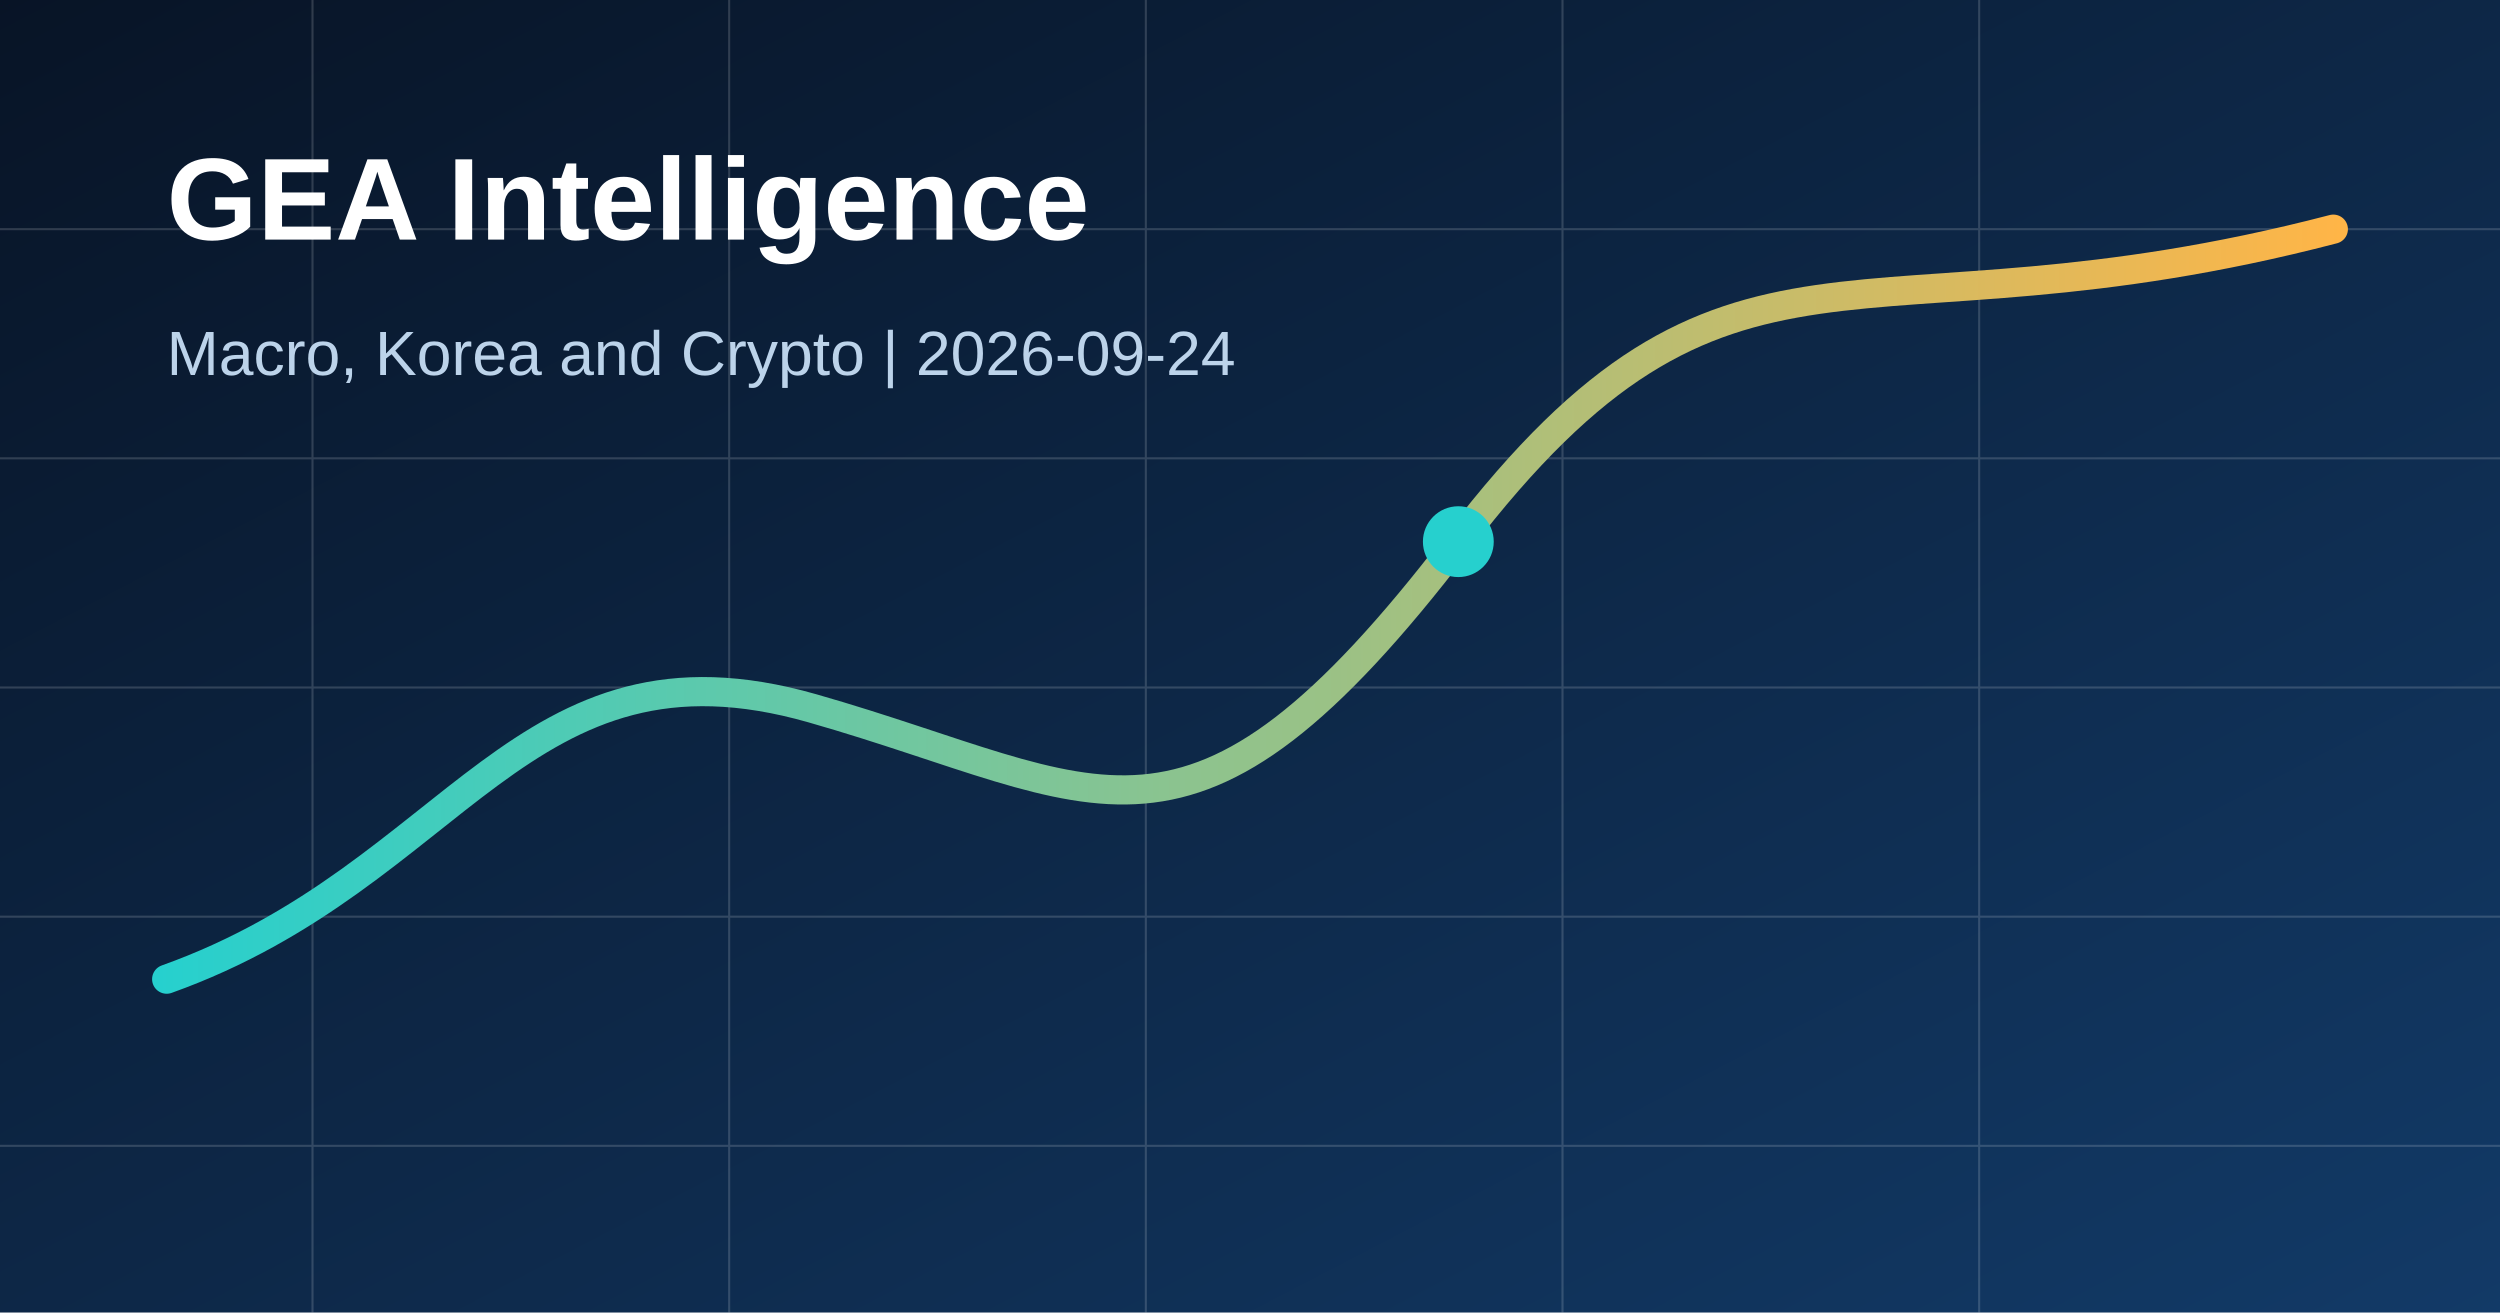
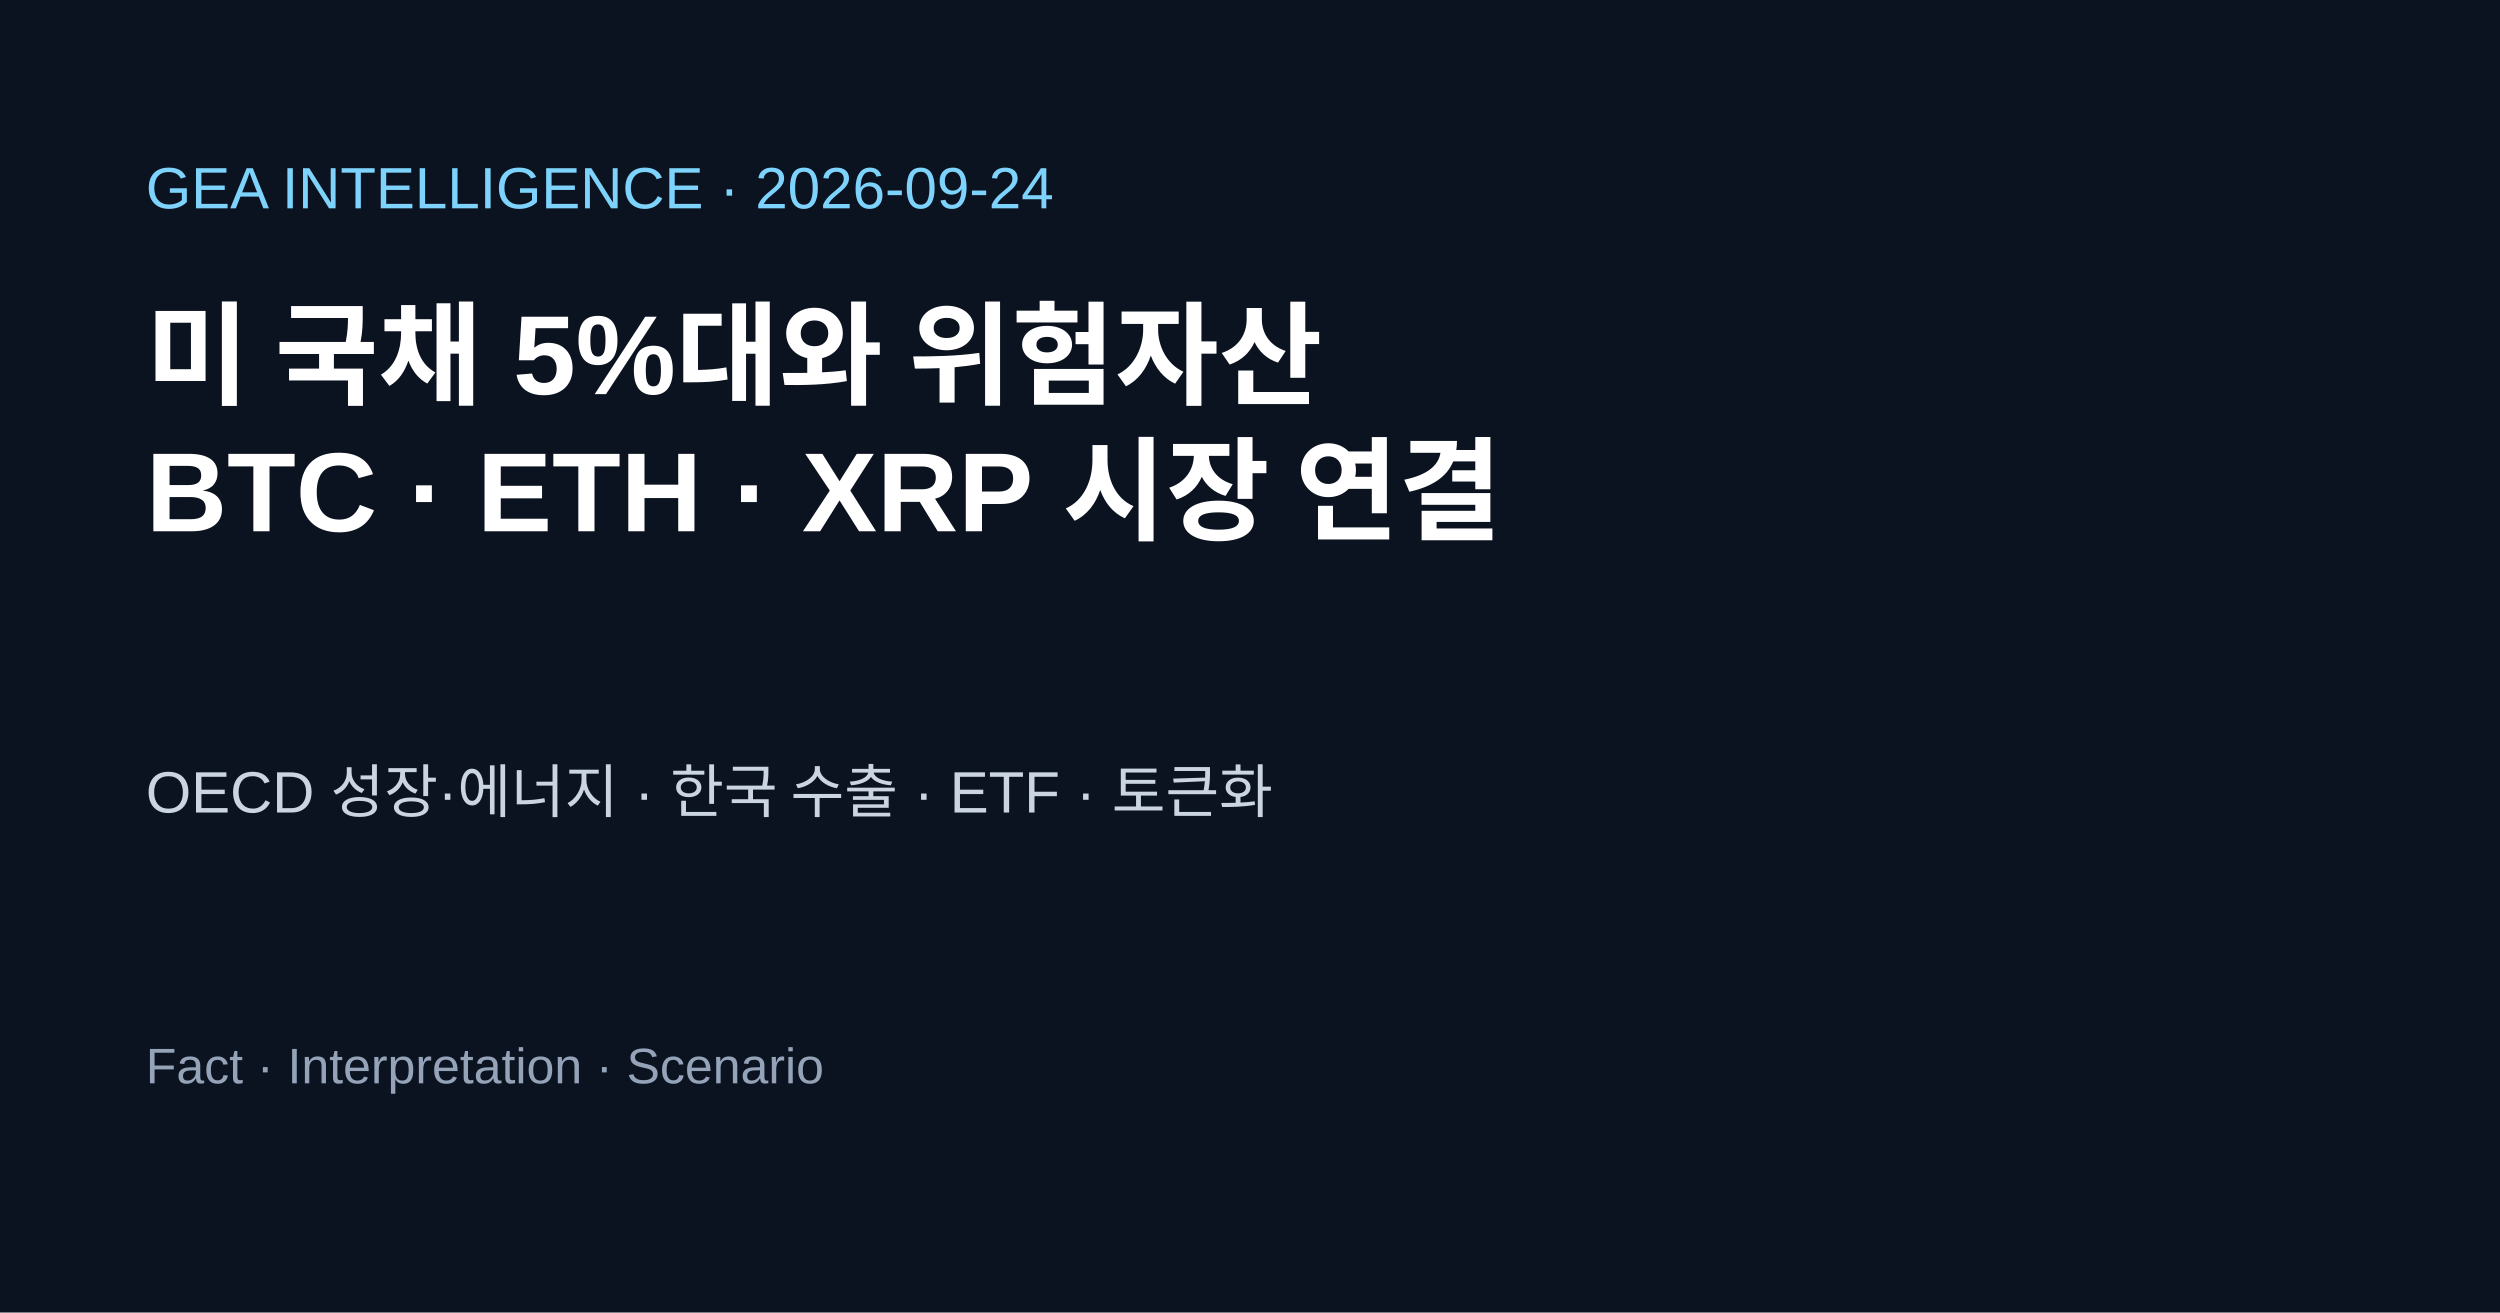
<svg xmlns="http://www.w3.org/2000/svg" width="1200" height="630" viewBox="0 0 1200 630">
-   <defs>
-     <linearGradient id="g" x1="0" y1="0" x2="1" y2="1">
-       <stop stop-color="#081426" />
-       <stop offset="1" stop-color="#123a67" />
-     </linearGradient>
-     <linearGradient id="l">
-       <stop stop-color="#26d0ce" />
-       <stop offset="1" stop-color="#ffb547" />
-     </linearGradient>
-   </defs>
-   <rect width="1200" height="630" fill="url(#g)" />
-   <g opacity=".16" stroke="#fff">
-     <path d="M0 110h1200M0 220h1200M0 330h1200M0 440h1200M0 550h1200" />
-     <path d="M150 0v630M350 0v630M550 0v630M750 0v630M950 0v630" />
+   <rect width="1200" height="630" fill="#0b1220" />
+   <g fill="#fff" font-family="Arial,sans-serif">
+     <text x="70" y="100" font-size="28" fill="#7dd3fc">GEA INTELLIGENCE · 2026-09-24</text>
+     <text x="70" y="190" font-size="54" font-weight="700">미 국채 5%대와 위험자산</text>
+     <text x="70" y="255" font-size="54" font-weight="700">BTC · ETH · XRP 시장 연결</text>
+     <text x="70" y="390" font-size="28" fill="#cbd5e1">OECD 성장·에너지 · 한국 수출 · ETF · 토큰화</text>
+     <text x="70" y="520" font-size="24" fill="#94a3b8">Fact · Interpretation · Scenario</text>
  </g>
-   <path d="M80 470 C220 420 250 300 390 340 S570 430 700 260 S890 170 1120 110" fill="none" stroke="url(#l)" stroke-width="14" stroke-linecap="round" />
-   <circle cx="700" cy="260" r="17" fill="#26d0ce" />
-   <text x="80" y="115" fill="#fff" font-family="Arial,sans-serif" font-size="56" font-weight="700">GEA Intelligence</text>
-   <text x="80" y="180" fill="#bcd3ea" font-family="Arial,sans-serif" font-size="30">Macro, Korea and Crypto | 2026-09-24</text>
</svg>
